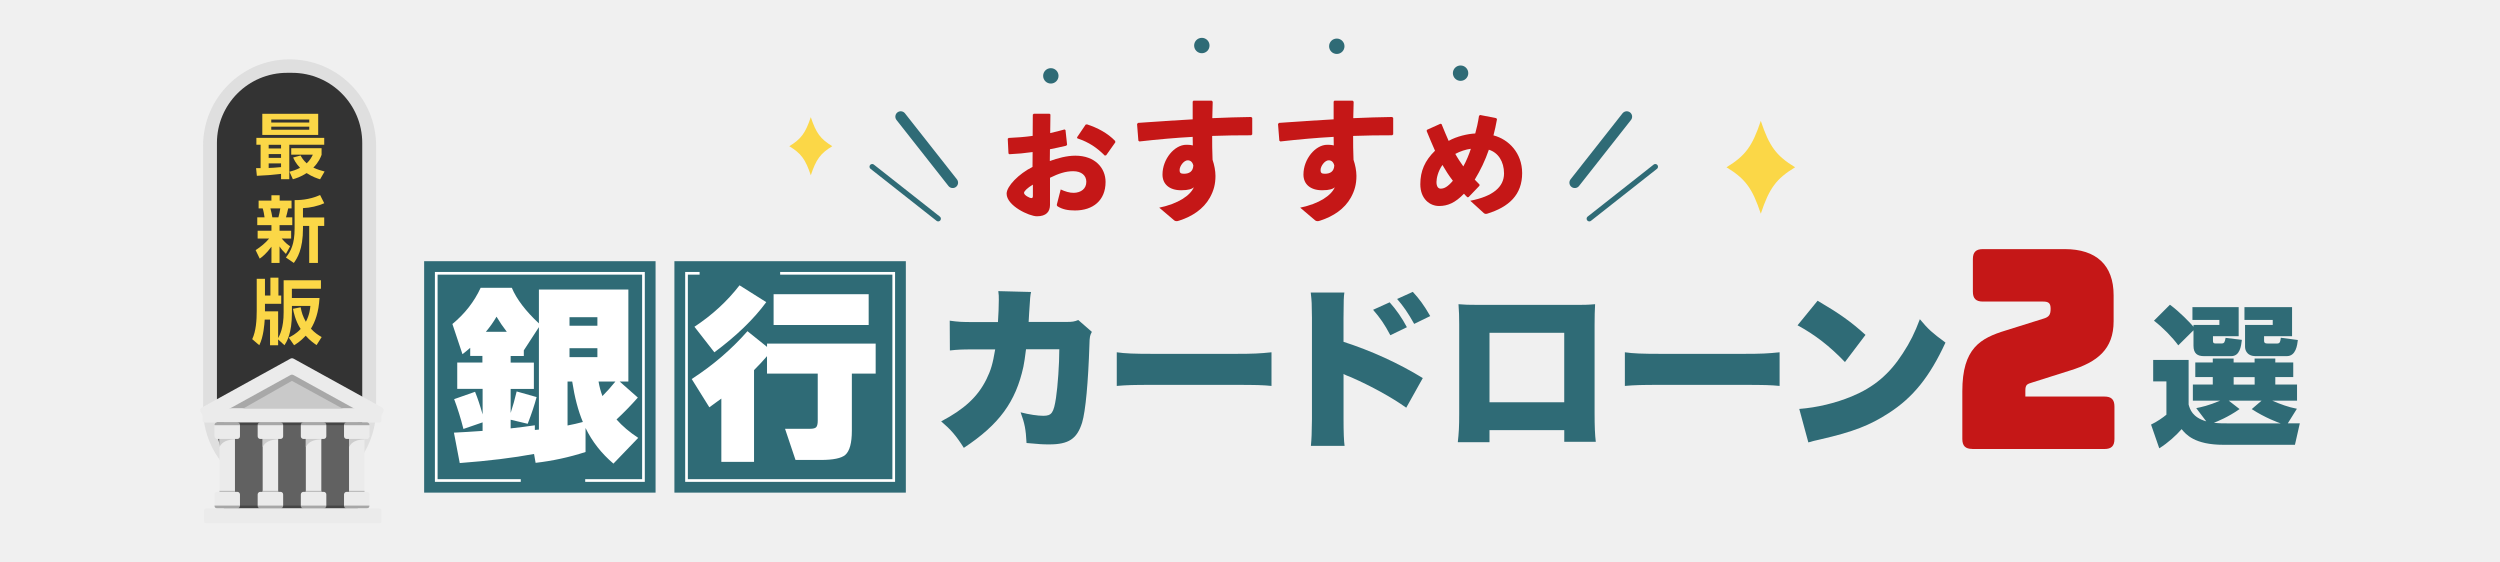
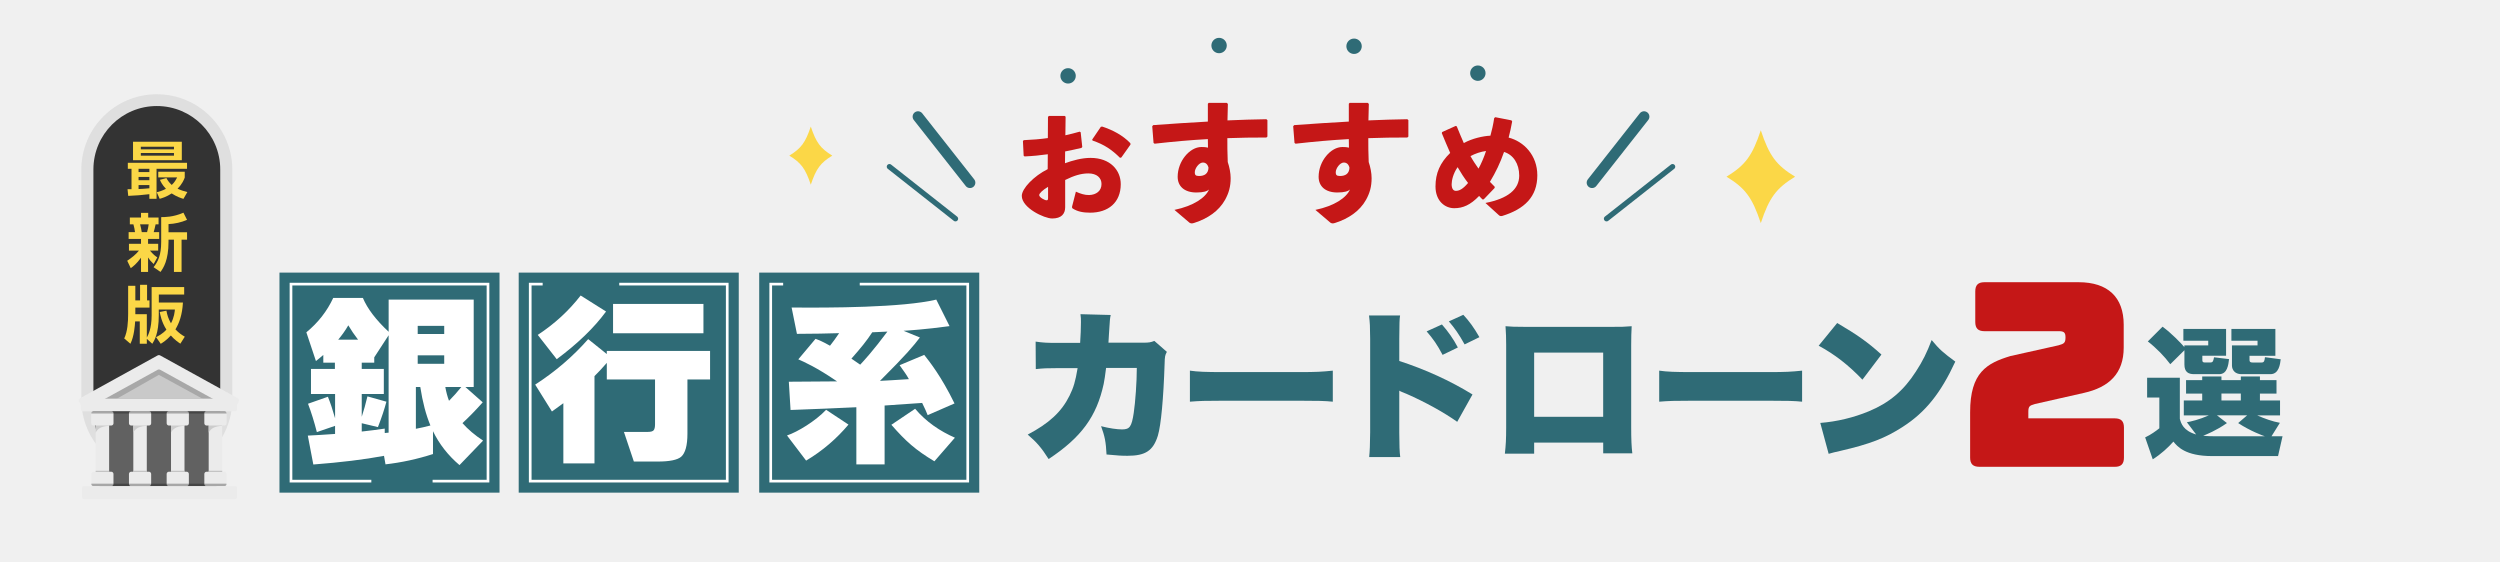
<svg xmlns="http://www.w3.org/2000/svg" viewBox="0 0 929 208.5">
  <defs>
-     <style>.cls-1,.cls-2,.cls-3,.cls-4{fill:none;}.cls-5{fill:#ebebeb;}.cls-6{fill:#fff;}.cls-7{fill:#fbd747;}.cls-8,.cls-9{fill:#b5b5b5;}.cls-10{fill:#c51717;}.cls-11{fill:#333;}.cls-12{fill:#ccc;}.cls-13{fill:#c9c9c9;}.cls-14{fill:#a8a8a8;}.cls-15{fill:#2f6b76;}.cls-16{fill:#616161;}.cls-9{mix-blend-mode:multiply;}.cls-2{stroke-width:2px;}.cls-2,.cls-3{stroke:#2f6b76;stroke-linecap:round;stroke-linejoin:round;}.cls-17{fill:#999;opacity:.2;}.cls-3{stroke-width:4px;}.cls-4{stroke:#fff;stroke-miterlimit:10;}.cls-18{isolation:isolate;}</style>
+     <style>
+       .cls-1, .cls-2, .cls-3, .cls-4 {
+         fill: none;
+       }
+ 
+       .cls-5, .cls-6 {
+         fill: #b5b5b5;
+       }
+ 
+       .cls-2 {
+         stroke: #fff;
+         stroke-miterlimit: 10;
+       }
+ 
+       .cls-7 {
+         fill: #ebebeb;
+       }
+ 
+       .cls-8 {
+         fill: #fbd747;
+       }
+ 
+       .cls-9 {
+         fill: #c51717;
+       }
+ 
+       .cls-10 {
+         fill: #ccc;
+       }
+ 
+       .cls-11 {
+         isolation: isolate;
+       }
+ 
+       .cls-12 {
+         fill: #999;
+         opacity: .2;
+       }
+ 
+       .cls-13 {
+         fill: #c9c9c9;
+       }
+ 
+       .cls-14 {
+         fill: #2f6b76;
+       }
+ 
+       .cls-15 {
+         fill: #fff;
+       }
+ 
+       .cls-3 {
+         stroke-width: 4px;
+       }
+ 
+       .cls-3, .cls-4 {
+         stroke: #2f6b76;
+         stroke-linecap: round;
+         stroke-linejoin: round;
+       }
+ 
+       .cls-6 {
+         mix-blend-mode: multiply;
+       }
+ 
+       .cls-4 {
+         stroke-width: 2px;
+       }
+ 
+       .cls-16 {
+         fill: #a8a8a8;
+       }
+ 
+       .cls-17 {
+         fill: #616161;
+       }
+ 
+       .cls-18 {
+         fill: #333;
+       }
+     </style>
  </defs>
-   <g class="cls-18">
-     <g id="Layer_2">
+   <g class="cls-11">
+     <g id="_レイヤー_2" data-name="レイヤー 2">
      <g id="PC">
        <g>
-           <circle class="cls-15" cx="390.49" cy="28.19" r="2.86" />
-           <circle class="cls-15" cx="446.6" cy="16.92" r="2.86" />
-           <circle class="cls-15" cx="496.75" cy="17.19" r="2.86" />
-           <circle class="cls-15" cx="542.75" cy="27.19" r="2.86" />
-           <path class="cls-15" d="m850.14,157.32h4.47l-1.81,7.97h-26.51c-10.85,0-14.02-3.9-15.6-5.82-2.04,2.32-5.03,5.09-8.31,7.12l-3.05-8.82c2.26-1.07,4.41-2.6,5.71-3.67v-12.38h-4.92v-7.97h13.17v16.56c.51,1.81,1.36,4.75,6.56,6.27l-3.73-4.92c1.75-.34,4.69-.96,8.87-2.77h-10.12v-5.99h7.4v-2.77h-6.5v-5.43h6.5v-1.47h7.74v1.47h7.8v-1.47h7.69v1.47h6.67v5.43h-6.67v2.77h8.08v5.99h-9.21c3,1.3,6.05,2.43,9.16,3l-3.39,5.43Zm-35.04-34.59l-5.65,5.6c-2.21-3-5.71-6.61-9.04-9.16l5.94-5.94c3.62,2.66,7.4,6.61,8.76,8.2v-.68h9.61v-1.87h-10.01v-4.75h17.18v10.8h-9.55v1.64c0,.62.06,1.07.96,1.07h2.2c1.13,0,1.24-.62,1.53-2.09l6.05.74c-.28,2.37-.74,6.05-3.96,6.05h-10.12c-2.37,0-3.9-.9-3.9-3.9v-5.71Zm25.27,26.17h-12.15l4.01,3.11c-4.24,3-8.48,4.69-9.55,5.09,1.75.23,3.67.23,5.48.23h19.33c-.68-.23-5.77-2.04-10.74-5.31l3.62-3.11Zm-10.34-8.76v2.77h7.8v-2.77h-7.8Zm4.01-26h17.69v10.8h-10.4v1.58c0,.57,0,1.13,1.3,1.13h3.56c1.07,0,1.19-.74,1.36-2.15l6.33.85c-.23,1.87-.68,5.99-4.13,5.99h-11.53c-3.79,0-3.96-3-3.96-3.34v-8.25h10.29v-1.87h-10.51v-4.75Z" />
-           <rect class="cls-17" x="75.47" y="22.06" width="64.29" height="162" rx="32.14" ry="32.14" />
-           <rect class="cls-11" x="80.61" y="27.06" width="54" height="157" rx="26.08" ry="26.08" />
+           <path class="cls-9" d="M735.53,173.46c-2.38,0-3.43-1.05-3.43-3.43v-16.86c0-14.77,6.19-18.19,14.96-20.86l17.91-4c2-.57,2.57-.86,2.57-2.95,0-1.91-.67-2.29-2.57-2.29h-27.53c-2.38,0-3.43-1.05-3.43-3.43v-11.34c0-2.38,1.05-3.43,3.43-3.43h34.96c10.86,0,16.77,5.53,16.77,15.81v8.48c0,9.62-5.43,14.77-14.86,16.86l-18.1,4.1c-1.9.57-2.48.76-2.48,2.86v2.48h32.1c2.38,0,3.43,1.05,3.43,3.43v11.15c0,2.38-1.05,3.43-3.43,3.43h-50.3Z" />
          <g>
-             <path class="cls-7" d="m95.16,62.49h1.68v-8.7h-1.57s0-2.55,0-2.55h25.21s0,2.55,0,2.55h-12.98s0,12.79,0,12.79h-3.06s0-1.97,0-1.97c-3.01.37-5.98.61-8.99.72l-.29-2.85Zm2.31-20.21h20.77s0,7.87,0,7.87h-20.77s0-7.87,0-7.87Zm2.37,11.52v1.38h4.6v-1.38h-4.6Zm0,3.46v1.41h4.6v-1.41h-4.6Zm4.6,3.46h-4.6v1.7c1.12-.05,2.55-.11,4.6-.32v-1.38Zm-3.64-16.3v1.12h14.12v-1.12h-14.12Zm0,2.66v1.14h14.12v-1.14h-14.12Zm10.9,10.69c.37.72.96,1.73,2.26,2.93,1.28-1.17,1.89-2.42,2.29-3.22h-8.03s0-2.42,0-2.42h11.28s0,2.47,0,2.47c-.35.93-1.01,2.69-3.06,4.76,1.6.74,2.93,1.12,4.18,1.44l-1.68,2.9c-.9-.29-2.77-.85-5-2.31-2.26,1.46-4.04,1.99-5.11,2.29l-1.25-2.79c1.01-.27,2.42-.66,3.91-1.46-1.65-1.75-2.23-3.06-2.55-3.83l2.77-.75Z" />
-             <path class="cls-7" d="m95,92.95c1.81-1.2,3.64-2.61,5-4.31h-4.26s0-2.9,0-2.9h5.13v-2.07h-5.27s0-2.9,0-2.9h2.71c-.16-1.09-.35-2.29-.69-3.32h-1.52s0-2.9,0-2.9h4.76v-1.99s3.06,0,3.06,0v1.99h4.42s0,2.9,0,2.9h-1.25c-.4,1.78-.48,2.13-.82,3.32h2.34s0,2.9,0,2.9h-4.73v2.07h4.31s0,2.9,0,2.9h-3.51c1.52,1.75,2.26,2.29,3.14,2.87l-1.57,2.85c-1.22-1.2-1.68-1.73-2.37-2.79v6.14s-3.01,0-3.01,0v-6.04c-1.91,2.63-3.43,3.78-4.36,4.44l-1.52-3.16Zm5.48-15.51c.32,1.06.53,2.21.72,3.32h2.26c.29-.93.58-2.47.69-3.32h-3.67Zm20-1.91c-2.37,1.06-5.27,1.7-7.9,1.81v3.48h7.9s0,3.14,0,3.14h-2.34v13.75s-3.24,0-3.24,0v-13.75h-2.31v.88c0,8.03-2.21,11.17-3.4,12.87l-2.95-2.02c1.81-2.31,3.24-4.95,3.24-10.8v-10.53c1.22,0,5.13.05,9.47-1.89l1.54,3.06Z" />
-             <path class="cls-7" d="m103.35,126.16v2.13s-3.01,0-3.01,0v-9.52h-1.97c-.11,1.65-.43,6.41-2.02,9.52l-2.63-2.26c1.41-2.93,1.68-7.05,1.68-10.56v-11.86s3.06,0,3.06,0v6.2h2.02v-6.62s2.98,0,2.98,0v6.62h1.04s0,3.09,0,3.09h-6.04v2.79h4.89s0,9.97,0,9.97c.61-1.14,2.05-3.78,2.05-9.55v-11.97s13.86,0,13.86,0v3.16s-10.8,0-10.8,0v3.43h10.27c-.29,5.32-1.62,8.83-3.19,11.41,1.49,1.6,2.74,2.39,3.99,3.11l-1.89,2.98c-.72-.48-2.47-1.65-4.04-3.48-1.91,2.07-3.38,2.95-4.31,3.54l-1.99-2.85c.93-.48,2.71-1.33,4.42-3.19-2.05-3.19-2.63-6.41-2.85-7.5l2.85-.56c.37,1.94.8,3.38,1.94,5.37,1.38-2.53,1.6-4.97,1.68-5.88h-6.86v2.47c0,7.95-1.97,10.88-2.77,12.13l-2.34-2.13Z" />
+             <rect class="cls-12" x="30.22" y="35.03" width="56.11" height="141.38" rx="28.05" ry="28.05" />
+             <g>
+               <rect class="cls-18" x="34.71" y="39.4" width="47.13" height="137.02" rx="23.56" ry="23.56" />
+               <g>
+                 <path class="cls-8" d="M47.41,70.31h1.46v-7.59h-1.37s0-2.23,0-2.23h22s0,2.23,0,2.23h-11.33v11.16s-2.67,0-2.67,0v-1.72c-2.62.32-5.22.53-7.85.63l-.26-2.48ZM49.43,52.67h18.13s0,6.87,0,6.87h-18.13s0-6.87,0-6.87ZM51.49,62.72v1.21h4.02v-1.21h-4.02ZM51.49,65.74v1.23h4.02v-1.23h-4.02ZM55.51,68.76h-4.02v1.49c.97-.05,2.23-.09,4.02-.28v-1.21ZM52.33,54.53v.97h12.32v-.97h-12.32ZM52.33,56.85v1h12.32v-1h-12.32ZM61.85,66.18c.33.63.84,1.51,1.97,2.55,1.11-1.02,1.65-2.11,2-2.81h-7.01s0-2.11,0-2.11h9.84s0,2.16,0,2.16c-.3.81-.88,2.34-2.67,4.15,1.39.65,2.55.97,3.64,1.25l-1.46,2.53c-.79-.25-2.41-.74-4.36-2.02-1.97,1.28-3.53,1.74-4.46,2l-1.09-2.44c.88-.23,2.11-.58,3.41-1.28-1.44-1.53-1.95-2.67-2.23-3.34l2.41-.65Z" />
+                 <path class="cls-8" d="M47.27,96.89c1.58-1.04,3.18-2.27,4.36-3.76h-3.71s0-2.53,0-2.53h4.48v-1.81h-4.6s0-2.53,0-2.53h2.37c-.14-.95-.3-2-.6-2.9h-1.32s0-2.53,0-2.53h4.15v-1.74s2.67,0,2.67,0v1.74h3.85s0,2.53,0,2.53h-1.09c-.35,1.56-.42,1.86-.72,2.9h2.04s0,2.53,0,2.53h-4.13v1.81h3.76s0,2.53,0,2.53h-3.06c1.32,1.53,1.97,2,2.74,2.51l-1.37,2.48c-1.07-1.04-1.46-1.51-2.07-2.44v5.36s-2.62,0-2.62,0v-5.27c-1.67,2.3-2.99,3.3-3.81,3.88l-1.32-2.76ZM52.05,83.36c.28.93.46,1.93.63,2.9h1.97c.26-.81.51-2.16.6-2.9h-3.2ZM69.51,81.69c-2.07.93-4.6,1.49-6.89,1.58v3.04h6.89s0,2.74,0,2.74h-2.04v12s-2.83,0-2.83,0v-12h-2.02v.77c0,7.01-1.93,9.75-2.97,11.23l-2.58-1.76c1.58-2.02,2.83-4.32,2.83-9.42v-9.19c1.07,0,4.48.05,8.26-1.65l1.35,2.67Z" />
+                 <path class="cls-8" d="M54.56,125.88v1.86s-2.62,0-2.62,0v-8.31h-1.72c-.09,1.44-.37,5.59-1.76,8.31l-2.3-1.97c1.23-2.55,1.46-6.15,1.46-9.21v-10.35s2.67,0,2.67,0v5.41h1.76v-5.78s2.6,0,2.6,0v5.78h.91s0,2.69,0,2.69h-5.27v2.44h4.27s0,8.7,0,8.7c.53-1,1.79-3.3,1.79-8.33v-10.44s12.09,0,12.09,0v2.76s-9.42,0-9.42,0v2.99h8.96c-.26,4.64-1.42,7.71-2.79,9.96,1.3,1.39,2.39,2.09,3.48,2.72l-1.65,2.6c-.63-.42-2.16-1.44-3.53-3.04-1.67,1.81-2.95,2.58-3.76,3.09l-1.74-2.48c.81-.42,2.37-1.16,3.85-2.79-1.79-2.78-2.3-5.59-2.48-6.55l2.48-.49c.32,1.69.7,2.95,1.69,4.69,1.21-2.21,1.39-4.34,1.46-5.13h-5.99v2.16c0,6.94-1.72,9.49-2.41,10.58l-2.04-1.86Z" />
+               </g>
+               <g>
+                 <polygon class="cls-13" points="59.05 136.75 37.72 148.22 80.39 148.22 59.05 136.75" />
+                 <rect class="cls-17" x="36.96" y="152.75" width="43.44" height="27.92" />
+                 <polygon class="cls-16" points="41.68 149.15 59.03 139.3 78.39 149.88 85.15 149.47 58.68 135.12 36.87 147.37 41.68 149.15" />
+                 <rect class="cls-7" x="30.05" y="148.15" width="58.01" height="4.67" rx=".67" ry=".67" />
+                 <path class="cls-7" d="M86.04,152.03l-26.49-14.61c-.31-.17-.68-.17-.99,0l-26.49,14.61c-.5.27-1.12.09-1.39-.4l-1.27-2.29c-.27-.5-.09-1.12.4-1.39l28.74-15.86c.31-.17.68-.17.99,0l28.74,15.86c.5.27.68.9.4,1.39l-1.27,2.29c-.27.5-.9.68-1.39.4Z" />
+                 <path class="cls-7" d="M41.34,158.13c.47,0,.84-.38.84-.84v-3.7c0-.47-.38-.84-.84-.84h-6.58c-.4,0-.74.28-.82.66-.01.06-.02.12-.02.18v3.7c0,.47.38.84.84.84h.78v17.16h-.78c-.47,0-.84.38-.84.84v3.7s0,.09,0,.13c.06.4.41.71.83.71h6.58c.47,0,.84-.38.84-.84v-3.7c0-.47-.38-.84-.84-.84h-.78v-17.16h.78Z" />
+                 <path class="cls-7" d="M55.34,158.13c.47,0,.84-.38.84-.84v-3.7c0-.47-.38-.84-.84-.84h-6.58c-.4,0-.74.28-.82.66-.01.06-.02.12-.02.18v3.7c0,.47.38.84.84.84h.78v17.16h-.78c-.47,0-.84.38-.84.84v3.7s0,.09,0,.13c.06.4.41.71.83.71h6.58c.47,0,.84-.38.84-.84v-3.7c0-.47-.38-.84-.84-.84h-.78v-17.16h.78Z" />
+                 <path class="cls-7" d="M69.35,158.13c.47,0,.84-.38.84-.84v-3.7c0-.47-.38-.84-.84-.84h-6.58c-.4,0-.74.28-.82.66-.01.06-.02.12-.02.18v3.7c0,.47.38.84.84.84h.78v17.16h-.78c-.47,0-.84.38-.84.84v3.7s0,.09,0,.13c.06.4.41.71.83.71h6.58c.47,0,.84-.38.84-.84v-3.7c0-.47-.38-.84-.84-.84h-.78v-17.16h.78Z" />
+                 <path class="cls-7" d="M83.35,158.13c.47,0,.84-.38.84-.84v-3.7c0-.47-.38-.84-.84-.84h-6.58c-.4,0-.74.28-.82.66-.01.06-.02.12-.02.18v3.7c0,.47.38.84.84.84h.78v17.16h-.78c-.47,0-.84.38-.84.84v3.7s0,.09.01.13c.06.4.41.71.83.71h6.58c.47,0,.84-.38.84-.84v-3.7c0-.47-.38-.84-.84-.84h-.78v-17.16h.78Z" />
+                 <path class="cls-6" d="M84.19,153.59v.09h-50.26v-.27c.08-.38.42-.66.82-.66h48.59c.47,0,.84.38.84.84Z" />
+                 <rect class="cls-5" x="35.54" y="174.96" width="5.03" height=".33" />
+                 <rect class="cls-5" x="49.54" y="174.96" width="5.03" height=".33" />
+                 <rect class="cls-5" x="63.54" y="174.96" width="5.03" height=".33" />
+                 <rect class="cls-5" x="77.55" y="174.96" width="5.03" height=".33" />
+                 <path class="cls-6" d="M84.18,179.74v.22c-.06.4-.41.71-.83.71h-48.59c-.42,0-.77-.31-.83-.71v-.22h50.26Z" />
+                 <path class="cls-10" d="M35.54,160.74v-2.61h5.03v.13s0,0,0,0c-2.43.1-4.08.69-5.02,2.48Z" />
+                 <path class="cls-10" d="M49.54,160.74v-2.61h5.03v.13s0,0,0,0c-2.43.1-4.08.69-5.02,2.48Z" />
+                 <path class="cls-10" d="M63.54,160.74v-2.61h5.03v.13s0,0,0,0c-2.43.1-4.08.69-5.02,2.48Z" />
+                 <path class="cls-10" d="M77.55,160.74v-2.61h5.03v.13s0,0,0,0c-2.43.1-4.08.69-5.02,2.48Z" />
+                 <rect class="cls-7" x="30.51" y="180.67" width="57.55" height="4.8" rx=".61" ry=".61" />
+               </g>
+             </g>
          </g>
-           <rect class="cls-15" x="157.61" y="97.06" width="86" height="86" />
-           <rect class="cls-15" x="250.61" y="97.06" width="86" height="86" />
-           <polyline class="cls-4" points="289.9 101.56 332.11 101.56 332.11 178.56 255.11 178.56 255.11 101.56 259.97 101.56" />
-           <polyline class="cls-4" points="193.52 178.56 162.11 178.56 162.11 101.56 166.97 101.56 196.9 101.56 239.11 101.56 239.11 178.56 217.46 178.56" />
+           <rect class="cls-1" width="929" height="208.5" />
          <g>
-             <path class="cls-6" d="m198.47,168.69c-7.72,1.44-16.93,2.57-27.63,3.38l-2.16-11.3c3.02-.14,6.57-.36,10.65-.65v-3.17l-7.12,2.45c-1.01-3.98-2.16-7.67-3.45-11.08l7.77-2.73c.96,2.35,1.89,5.16,2.81,8.42v-9.5h-9.43v-9.79h9.35v-2.45h-4.53v-3.02c-1.1.96-2.06,1.75-2.88,2.37l-3.74-11.22c4.6-3.79,8.11-8.27,10.5-13.46h11.58c1.77,4.22,5.13,8.63,10.07,13.24v-12.59h33.24v34.18h-3.24l6.76,5.97c-2.59,2.93-5.23,5.64-7.92,8.13,2.16,2.45,4.84,4.73,8.06,6.84l-9.21,9.57c-4.46-3.79-7.92-8.2-10.36-13.24v8.92c-6.09,1.97-12.28,3.31-18.56,4.03l-.58-3.31Zm-17.92-45.4h7.77c-1.44-1.87-2.71-3.74-3.81-5.61-1.1,1.92-2.42,3.79-3.96,5.61Zm9.21,35.9c3.07-.33,6.07-.72,8.99-1.15v1.73c.33-.05.84-.1,1.51-.14v-38.06l-5.61,8.63v2.09h-4.89v2.45h8.63v9.79h-8.63v8.92c.81-2.45,1.56-5.11,2.23-7.99l7.41,2.09c-.77,2.93-1.87,6.24-3.31,9.93l-6.33-1.51v3.24Zm21.15-1.08c2.01-.38,3.91-.82,5.68-1.3-1.73-4.12-3.05-9.14-3.96-15.04h-1.73v16.33Zm11.08-37.06v-3.17h-10.36v3.17h10.36Zm0,11.66v-3.31h-10.36v3.31h10.36Zm.43,9.07c.33,1.92.81,3.72,1.44,5.4,1.63-1.63,3.24-3.43,4.82-5.4h-6.26Z" />
-             <path class="cls-6" d="m280.21,171.64h-12.16v-23.53c-1.2.91-2.69,1.99-4.46,3.24l-6.55-10.51c7.87-5.08,14.77-11.01,20.72-17.77l7.27,5.83v-1.22h40.37v11.15h-8.85v21.23c0,4.56-.82,7.56-2.45,8.99-1.49,1.25-4.53,1.87-9.14,1.87h-9.35l-3.89-11.58h9.28c1.25,0,2.04-.23,2.37-.68.33-.46.5-1.21.5-2.27v-17.56h-18.85v-6.48c-1.39,1.63-3,3.36-4.82,5.18v34.11Zm4.53-59.36c-4.65,6.33-11.08,12.54-19.28,18.64l-7.41-9.5c6.57-4.32,12.16-9.45,16.76-15.4l9.93,6.26Zm38.06,8.49h-35.33v-11.44h35.33v11.44Z" />
+             <circle class="cls-14" cx="396.9" cy="28.19" r="2.86" />
+             <circle class="cls-14" cx="453.01" cy="16.92" r="2.86" />
+             <circle class="cls-14" cx="503.17" cy="17.19" r="2.86" />
+             <circle class="cls-14" cx="549.17" cy="27.19" r="2.86" />
+             <g>
+               <line class="cls-4" x1="330.52" y1="61.95" x2="355.04" y2="81.27" />
+               <line class="cls-3" x1="341.13" y1="43.35" x2="360.44" y2="67.88" />
+             </g>
+             <g>
+               <line class="cls-4" x1="621.52" y1="61.95" x2="597" y2="81.27" />
+               <line class="cls-3" x1="610.92" y1="43.35" x2="591.61" y2="67.88" />
+             </g>
+             <g>
+               <path class="cls-9" d="M389.38,57.32c-2.84.41-5.69.68-8.67.81l-.32-.27-.27-5.46.32-.32c3.12-.14,6.1-.36,8.94-.77l.05-7.9.36-.32h5.87l.32.27-.09,6.91c1.9-.41,3.57-.86,5.33-1.35l.36.23.59,5.46-.32.36c-2.03.45-4.06.95-6.05,1.31l-.05,4.38c2.84-1.04,6.28-1.99,9.48-1.99,7.4,0,11.24,4.65,11.24,9.75,0,6.91-4.7,10.61-11.38,10.61-2.66,0-4.65-.41-6.46-1.54-.27-.18-.32-.54-.23-.81l1.4-5.46c1.53.72,3.34,1.31,4.92,1.26,2.62-.09,4.6-1.49,4.6-4.11,0-2.3-1.76-3.93-4.88-3.93-2.8,0-5.42.86-8.62,2.44v10.11c0,2.48-1.4,4.2-4.83,4.2-2.93,0-11.29-3.93-11.29-8.4,0-2.75,4.52-7.4,9.62-9.93l.04-5.55ZM389.47,69.42c-1.99,1.17-3.3,2.44-3.3,3.07,0,.86,2.03,1.94,2.75,1.94.41,0,.54-.23.54-.86v-4.15ZM405.86,51.86l3.21-4.74.5-.09c3.88,1.26,7.68,3.25,10.48,6.19l.04.5-3.39,4.79-.5.14c-2.94-2.94-5.87-4.97-10.2-6.41l-.14-.36Z" />
+               <path class="cls-9" d="M436.44,77.99c7.1-1.47,11.56-4.56,12.84-7.59-.64.64-2.01,1.13-4.7,1.13-4.51,0-6.96-2.35-6.96-5.83,0-5.83,4.51-11.07,8.82-11.07,1.52,0,2.01.15,2.45.24,0-1.08,0-2.01-.05-3.18-6.27.34-12.89.93-19.79,1.71l-.39-.29-.49-6.17.34-.44c6.81-.49,13.77-.98,20.33-1.32v-6.61l.29-.34h6.76l.39.39c-.05,2.25-.1,4.26-.15,6.12,4.9-.2,9.8-.39,14.45-.44l.39.34v6.12l-.39.34c-4.85,0-9.75.05-14.5.24,0,2.69,0,5.54.15,8.87.64,1.86,1.08,4.12,1.08,5.98,0,3.18-.69,5.54-2.06,8.04-2.4,4.31-6.61,7.01-11.27,8.53-.2.05-.34.1-.49.15-.25.1-.49.1-.69.1-.29,0-.54-.1-.78-.25l-5.59-4.75ZM446.97,60.4c-1.37,0-2.99,2.11-2.99,3.63,0,.93.29,1.37,1.57,1.37,2.01,0,3.43-.83,3.53-3.09-.34-1.37-1.13-1.91-2.11-1.91Z" />
+               <path class="cls-9" d="M488.82,77.99c7.1-1.47,11.56-4.56,12.84-7.59-.64.64-2.01,1.13-4.7,1.13-4.51,0-6.96-2.35-6.96-5.83,0-5.83,4.51-11.07,8.82-11.07,1.52,0,2.01.15,2.45.24,0-1.08,0-2.01-.05-3.18-6.27.34-12.89.93-19.79,1.71l-.39-.29-.49-6.17.34-.44c6.81-.49,13.77-.98,20.33-1.32v-6.61l.29-.34h6.76l.39.39c-.05,2.25-.1,4.26-.15,6.12,4.9-.2,9.8-.39,14.45-.44l.39.34v6.12l-.39.34c-4.85,0-9.75.05-14.5.24,0,2.69,0,5.54.15,8.87.64,1.86,1.08,4.12,1.08,5.98,0,3.18-.69,5.54-2.06,8.04-2.4,4.31-6.61,7.01-11.27,8.53-.2.05-.34.1-.49.15-.25.1-.49.1-.69.1-.29,0-.54-.1-.78-.25l-5.59-4.75ZM499.35,60.4c-1.37,0-2.99,2.11-2.99,3.63,0,.93.29,1.37,1.57,1.37,2.01,0,3.43-.83,3.53-3.09-.34-1.37-1.13-1.91-2.11-1.91Z" />
+               <path class="cls-9" d="M550.9,74.12c-.45-.41-.86-.9-1.26-1.31-3.25,3.39-6.05,4.56-9.26,4.56-3.39,0-6.95-2.62-6.95-8.08,0-4.92,1.67-8.76,5.46-12.46-1.04-2.3-2.03-4.74-3.12-7.36l.14-.41,5.01-2.26.41.14c.95,2.26,1.76,4.38,2.62,6.23,3.07-1.72,7.13-2.62,9.89-2.75.5-1.81,1.04-4.06,1.4-6.55l.41-.32,6,1.17.27.41c-.32,1.9-.9,4.47-1.31,6,5.64,1.44,10.66,6.55,10.66,14,0,8.04-4.83,12.6-13.09,15.13-.63.09-.86,0-1.22-.32l-4.97-4.52c8.4-1.63,12.55-5.1,12.55-10.16,0-4.42-2.21-7.77-5.64-8.8-1.44,4.15-3.07,7.5-5.24,11.11.54.54,1.13,1.17,1.76,1.81v.45l-4.06,4.24-.45.05ZM539.43,68.39c0,1.9.72,2.53,1.58,2.53,1.26,0,2.57-.63,4.52-2.93-1.44-1.85-2.71-3.84-3.88-5.87-1.72,2.44-2.21,5.06-2.21,6.28ZM552.21,56.11c-1.85.23-4.02.95-5.78,1.9.81,1.49,1.99,3.25,2.98,4.65,1.04-1.81,2.17-4.56,2.8-6.55Z" />
+             </g>
          </g>
          <g>
-             <path class="cls-15" d="m370.84,119.71c.19-2.52.32-6.28.32-8.29,0-1.36,0-1.88-.19-3.24l12.17.32c-.32,1.49-.32,1.68-.71,7.83q-.06,1.75-.19,3.3h14.11c2.14,0,2.91-.13,4.34-.71l5.05,4.4c-.71,1.29-.84,1.81-.91,4.79-.45,13.85-1.42,24.67-2.72,28.94-1.88,6.02-4.99,8.09-12.17,8.09-2.52,0-3.5-.06-8.48-.52-.26-5.18-.71-7.32-2.2-11.4,3.24.84,6.41,1.29,8.42,1.29,3.11,0,3.88-1.04,4.73-6.67.65-4.34,1.23-12.5,1.23-18.06h-12.37q-.52,4.27-.97,6.47c-2.85,13.08-9,21.5-22.14,30.17-2.91-4.6-4.86-6.8-8.42-9.84,8.61-4.53,13.6-9.13,16.83-15.67,1.62-3.3,2.33-5.63,3.24-11.07h-8.09c-4.34,0-5.7.06-8.74.39l-.06-11.07c3.24.45,4.4.52,9,.52h8.93Z" />
-             <path class="cls-15" d="m415,130.91c3.04.45,6.54.58,13.27.58h30.95c6.47,0,8.93-.13,13.27-.58v12.5c-3.11-.32-5.96-.39-13.34-.39h-30.82c-7.25,0-9.39.06-13.34.39v-12.5Z" />
-             <path class="cls-15" d="m487.13,165.68c.26-2.72.32-4.6.39-9.91v-37.68c-.06-5.57-.06-5.89-.45-9.39h12.5c-.26,1.68-.26,2.72-.32,9.45v8.87c10.23,3.3,20.39,7.9,29.46,13.47l-6.15,11.01c-5.37-3.82-12.88-7.96-20.39-11.27-1.94-.78-2.14-.84-2.33-.97-.19-.06-.32-.13-.58-.32v16.83c0,4.79.13,8.22.39,9.91h-12.5Zm29.26-53.35c2.53,2.85,4.6,5.83,6.41,9.26l-6.15,2.98c-2.14-4.08-3.82-6.47-6.41-9.45l6.15-2.78Zm8.61-3.88c2.4,2.59,4.21,5.05,6.47,9l-5.96,2.91c-2.27-4.08-4.08-6.67-6.34-9.26l5.83-2.65Z" />
-             <path class="cls-15" d="m553.5,159.85v4.47h-11.78c.39-3.56.52-5.76.52-10.55v-33.28c0-2.78-.06-4.79-.26-7.45,2.27.19,3.56.26,7.83.26h34.9c4.01,0,4.98,0,8.03-.26-.13,2.27-.19,4.6-.19,7.64v32.82c0,4.99.13,8.09.45,10.68h-11.72v-4.34h-27.77Zm27.77-36.19h-27.77v25.83h27.77v-25.83Z" />
-             <path class="cls-15" d="m603.81,130.91c3.04.45,6.54.58,13.27.58h30.95c6.47,0,8.93-.13,13.27-.58v12.5c-3.11-.32-5.96-.39-13.34-.39h-30.82c-7.25,0-9.39.06-13.34.39v-12.5Z" />
-             <path class="cls-15" d="m675.42,111.75c8.16,4.79,12.37,7.77,17.8,12.69l-7.64,10.1c-5.63-5.89-11.14-10.16-17.61-13.66l7.45-9.13Zm-6.8,40.21c6.6-.52,13.4-2.14,19.49-4.66,8.16-3.37,13.98-8.22,18.97-15.99,2.72-4.14,4.47-7.7,6.34-12.69,3.17,3.82,4.66,5.11,9.52,8.68-5.89,12.75-12.04,20.39-21.11,26.22-6.99,4.53-13.14,6.93-25.19,9.71-2.53.58-2.91.65-4.66,1.17l-3.37-12.43Z" />
+             <path class="cls-8" d="M309.28,57.83c-4.4,2.68-6,4.85-7.99,10.8-1.98-5.95-3.59-8.12-7.99-10.8,4.4-2.68,6-4.85,7.99-10.8,1.98,5.95,3.59,8.12,7.99,10.8Z" />
+             <path class="cls-8" d="M667.06,65.66c-7.02,4.28-9.59,7.75-12.75,17.25-3.16-9.5-5.73-12.97-12.75-17.25,7.02-4.28,9.59-7.75,12.75-17.25,3.16,9.5,5.73,12.97,12.75,17.25Z" />
          </g>
          <g>
-             <line class="cls-2" x1="324.11" y1="61.95" x2="348.63" y2="81.27" />
-             <line class="cls-3" x1="334.71" y1="43.35" x2="354.02" y2="67.88" />
-           </g>
-           <g>
-             <line class="cls-2" x1="615.11" y1="61.95" x2="590.59" y2="81.27" />
-             <line class="cls-3" x1="604.5" y1="43.35" x2="585.19" y2="67.88" />
-           </g>
-           <g>
-             <polygon class="cls-13" points="108.5 138.61 84.05 151.75 132.95 151.75 108.5 138.61" />
-             <rect class="cls-16" x="83.18" y="156.95" width="49.77" height="31.99" />
-             <polygon class="cls-14" points="88.59 152.82 108.47 141.53 130.65 153.66 138.4 153.19 108.07 136.75 83.08 150.78 88.59 152.82" />
-             <rect class="cls-5" x="75.26" y="151.68" width="66.47" height="5.35" rx=".77" ry=".77" />
-             <path class="cls-5" d="m139.42,156.12l-30.35-16.75c-.35-.19-.78-.19-1.13,0l-30.35,16.75c-.57.31-1.28.11-1.59-.46l-1.45-2.63c-.31-.57-.11-1.28.46-1.59l32.93-18.17c.35-.19.78-.19,1.13,0l32.93,18.17c.57.31.77,1.03.46,1.59l-1.45,2.63c-.31.57-1.03.77-1.59.46Z" />
-             <path class="cls-5" d="m88.2,163.11c.53,0,.97-.43.97-.97v-4.23c0-.53-.43-.97-.97-.97h-7.54c-.46,0-.85.32-.94.76-.02.07-.02.14-.02.21v4.23c0,.53.43.97.97.97h.89v19.66h-.89c-.53,0-.97.43-.97.97v4.23c0,.05,0,.1.01.15.07.46.47.82.95.82h7.54c.53,0,.97-.43.97-.97v-4.23c0-.53-.43-.97-.97-.97h-.89v-19.66h.89Z" />
-             <path class="cls-5" d="m104.25,163.11c.53,0,.97-.43.97-.97v-4.23c0-.53-.43-.97-.97-.97h-7.54c-.46,0-.85.32-.94.76-.02.07-.02.14-.02.21v4.23c0,.53.43.97.97.97h.89v19.66h-.89c-.53,0-.97.43-.97.97v4.23c0,.05,0,.1.01.15.07.46.47.82.95.82h7.54c.53,0,.97-.43.97-.97v-4.23c0-.53-.43-.97-.97-.97h-.89v-19.66h.89Z" />
-             <path class="cls-5" d="m120.29,163.11c.53,0,.97-.43.97-.97v-4.23c0-.53-.43-.97-.97-.97h-7.54c-.46,0-.85.32-.94.76-.02.07-.02.14-.02.21v4.23c0,.53.43.97.97.97h.89v19.66h-.89c-.53,0-.97.43-.97.97v4.23c0,.05,0,.1.01.15.07.46.47.82.95.82h7.54c.53,0,.97-.43.97-.97v-4.23c0-.53-.43-.97-.97-.97h-.89v-19.66h.89Z" />
-             <path class="cls-5" d="m136.34,163.11c.53,0,.97-.43.97-.97v-4.23c0-.53-.43-.97-.97-.97h-7.54c-.46,0-.85.32-.94.76-.02.07-.02.14-.02.21v4.23c0,.53.43.97.97.97h.89v19.66h-.89c-.53,0-.97.43-.97.97v4.23c0,.05,0,.1.01.15.07.46.47.82.95.82h7.54c.53,0,.97-.43.97-.97v-4.23c0-.53-.43-.97-.97-.97h-.89v-19.66h.89Z" />
-             <path class="cls-9" d="m137.31,157.91v.1h-57.59v-.31c.09-.43.48-.76.94-.76h55.68c.53,0,.97.43.97.97Z" />
-             <rect class="cls-8" x="81.55" y="182.39" width="5.76" height=".38" />
-             <rect class="cls-8" x="97.6" y="182.39" width="5.76" height=".38" />
-             <rect class="cls-8" x="113.64" y="182.39" width="5.76" height=".38" />
-             <rect class="cls-8" x="129.69" y="182.39" width="5.76" height=".38" />
-             <path class="cls-9" d="m137.29,187.87v.25c-.07.46-.47.82-.95.82h-55.68c-.48,0-.88-.36-.95-.82v-.25h57.59Z" />
-             <path class="cls-12" d="m81.55,166.1v-2.99h5.76v.15s0,0,0,0c-2.78.12-4.68.79-5.75,2.84Z" />
-             <path class="cls-12" d="m97.6,166.1v-2.99h5.76v.15s0,0,0,0c-2.78.12-4.68.79-5.75,2.84Z" />
-             <path class="cls-12" d="m113.64,166.1v-2.99h5.76v.15s0,0,0,0c-2.78.12-4.68.79-5.75,2.84Z" />
-             <path class="cls-12" d="m129.69,166.1v-2.99h5.76v.15s0,0,0,0c-2.78.12-4.68.79-5.75,2.84Z" />
-             <rect class="cls-5" x="75.8" y="188.94" width="65.94" height="5.5" rx=".7" ry=".7" />
-           </g>
-           <rect class="cls-1" width="929" height="208.5" />
-           <path class="cls-10" d="m732.91,166.82c-2.58,0-3.71-1.13-3.71-3.71v-17.74c0-15.99,6.71-19.7,16.2-22.59l13.82-4.33c2.17-.62,2.79-1.44,2.79-3.71,0-2.06-.72-2.68-2.79-2.68h-22.39c-2.58,0-3.71-1.13-3.71-3.71v-12.07c0-2.58,1.13-3.71,3.71-3.71h30.43c11.76,0,18.16,5.98,18.16,17.12v9.7c0,10.42-6.09,15.17-16.09,18.26l-14.03,4.44c-2.06.62-2.68.83-2.68,3.1v2.17h29.4c2.58,0,3.71,1.13,3.71,3.71v12.07c0,2.58-1.13,3.71-3.71,3.71h-49.11Z" />
-           <g>
-             <path class="cls-10" d="m383.74,56.5c-2.84.41-5.69.68-8.67.81l-.32-.27-.27-5.46.32-.32c3.12-.14,6.1-.36,8.94-.77l.05-7.9.36-.32h5.87l.32.27-.09,6.91c1.9-.41,3.57-.86,5.33-1.35l.36.23.59,5.46-.32.36c-2.03.45-4.06.95-6.05,1.31l-.05,4.38c2.84-1.04,6.28-1.99,9.48-1.99,7.4,0,11.24,4.65,11.24,9.75,0,6.91-4.7,10.61-11.38,10.61-2.66,0-4.65-.41-6.46-1.54-.27-.18-.32-.54-.23-.81l1.4-5.46c1.53.72,3.34,1.31,4.92,1.26,2.62-.09,4.6-1.49,4.6-4.11,0-2.3-1.76-3.93-4.88-3.93-2.8,0-5.42.86-8.62,2.44v10.11c0,2.48-1.4,4.2-4.83,4.2-2.93,0-11.29-3.93-11.29-8.4,0-2.75,4.52-7.4,9.62-9.93l.04-5.55Zm.09,12.1c-1.99,1.17-3.3,2.44-3.3,3.07,0,.86,2.03,1.94,2.75,1.94.41,0,.54-.23.54-.86v-4.15Zm16.39-17.56l3.21-4.74.5-.09c3.88,1.26,7.68,3.25,10.48,6.19l.04.5-3.39,4.79-.5.14c-2.94-2.94-5.87-4.97-10.2-6.41l-.14-.36Z" />
-             <path class="cls-10" d="m430.8,77.16c7.1-1.47,11.56-4.56,12.84-7.59-.64.64-2.01,1.13-4.7,1.13-4.51,0-6.96-2.35-6.96-5.83,0-5.83,4.51-11.07,8.82-11.07,1.52,0,2.01.15,2.45.24,0-1.08,0-2.01-.05-3.18-6.27.34-12.89.93-19.79,1.71l-.39-.29-.49-6.17.34-.44c6.81-.49,13.77-.98,20.33-1.32v-6.61l.29-.34h6.76l.39.39c-.05,2.25-.1,4.26-.15,6.12,4.9-.2,9.8-.39,14.45-.44l.39.34v6.12l-.39.34c-4.85,0-9.75.05-14.5.24,0,2.69,0,5.54.15,8.87.64,1.86,1.08,4.12,1.08,5.98,0,3.18-.69,5.54-2.06,8.04-2.4,4.31-6.61,7.01-11.27,8.53-.2.05-.34.1-.49.15-.25.1-.49.1-.69.1-.29,0-.54-.1-.78-.25l-5.59-4.75Zm10.53-17.59c-1.37,0-2.99,2.11-2.99,3.63,0,.93.29,1.37,1.57,1.37,2.01,0,3.43-.83,3.53-3.09-.34-1.37-1.13-1.91-2.11-1.91Z" />
-             <path class="cls-10" d="m483.18,77.16c7.1-1.47,11.56-4.56,12.84-7.59-.64.64-2.01,1.13-4.7,1.13-4.51,0-6.96-2.35-6.96-5.83,0-5.83,4.51-11.07,8.82-11.07,1.52,0,2.01.15,2.45.24,0-1.08,0-2.01-.05-3.18-6.27.34-12.89.93-19.79,1.71l-.39-.29-.49-6.17.34-.44c6.81-.49,13.77-.98,20.33-1.32v-6.61l.29-.34h6.76l.39.39c-.05,2.25-.1,4.26-.15,6.12,4.9-.2,9.8-.39,14.45-.44l.39.34v6.12l-.39.34c-4.85,0-9.75.05-14.5.24,0,2.69,0,5.54.15,8.87.64,1.86,1.08,4.12,1.08,5.98,0,3.18-.69,5.54-2.06,8.04-2.4,4.31-6.61,7.01-11.27,8.53-.2.05-.34.1-.49.15-.25.1-.49.1-.69.1-.29,0-.54-.1-.78-.25l-5.59-4.75Zm10.53-17.59c-1.37,0-2.99,2.11-2.99,3.63,0,.93.29,1.37,1.57,1.37,2.01,0,3.43-.83,3.53-3.09-.34-1.37-1.13-1.91-2.11-1.91Z" />
-             <path class="cls-10" d="m545.26,73.3c-.45-.41-.86-.9-1.26-1.31-3.25,3.39-6.05,4.56-9.26,4.56-3.39,0-6.95-2.62-6.95-8.08,0-4.92,1.67-8.76,5.46-12.46-1.04-2.3-2.03-4.74-3.12-7.36l.14-.41,5.01-2.26.41.14c.95,2.26,1.76,4.38,2.62,6.23,3.07-1.72,7.13-2.62,9.89-2.75.5-1.81,1.04-4.06,1.4-6.55l.41-.32,6,1.17.27.41c-.32,1.9-.9,4.47-1.31,6,5.64,1.44,10.66,6.55,10.66,14,0,8.04-4.83,12.6-13.09,15.13-.63.09-.86,0-1.22-.32l-4.97-4.52c8.4-1.63,12.55-5.1,12.55-10.16,0-4.42-2.21-7.77-5.64-8.8-1.44,4.15-3.07,7.5-5.24,11.11.54.54,1.13,1.17,1.76,1.81v.45l-4.06,4.24-.45.05Zm-11.47-5.73c0,1.9.72,2.53,1.58,2.53,1.26,0,2.57-.63,4.52-2.93-1.44-1.85-2.71-3.84-3.88-5.87-1.72,2.44-2.21,5.06-2.21,6.28Zm12.78-12.28c-1.85.23-4.02.95-5.78,1.9.81,1.49,1.99,3.25,2.98,4.65,1.04-1.81,2.17-4.56,2.8-6.55Z" />
-           </g>
-           <g>
-             <path class="cls-7" d="m309.28,54.33c-4.4,2.68-6,4.85-7.99,10.8-1.98-5.95-3.59-8.12-7.99-10.8,4.4-2.68,6-4.85,7.99-10.8,1.98,5.95,3.59,8.12,7.99,10.8Z" />
-             <path class="cls-7" d="m667.06,62.16c-7.02,4.28-9.59,7.75-12.75,17.25-3.16-9.5-5.73-12.97-12.75-17.25,7.02-4.28,9.59-7.75,12.75-17.25,3.16,9.5,5.73,12.97,12.75,17.25Z" />
+             <path class="cls-14" d="M844.07,162.12h4.12l-1.67,7.36h-24.48c-10.02,0-12.95-3.6-14.41-5.38-1.88,2.14-4.65,4.7-7.67,6.58l-2.82-8.14c2.09-.99,4.07-2.4,5.27-3.39v-11.43h-4.54v-7.36h12.16v15.3c.47,1.67,1.25,4.39,6.06,5.79l-3.45-4.54c1.62-.31,4.33-.89,8.2-2.56h-9.34v-5.53h6.84v-2.56h-6v-5.01h6v-1.36h7.15v1.36h7.2v-1.36h7.1v1.36h6.16v5.01h-6.16v2.56h7.47v5.53h-8.51c2.77,1.2,5.59,2.25,8.46,2.77l-3.13,5.01ZM811.7,130.17l-5.22,5.17c-2.04-2.77-5.27-6.11-8.35-8.46l5.48-5.48c3.34,2.45,6.84,6.11,8.09,7.57v-.63h8.88v-1.72h-9.24v-4.39h15.87v9.97h-8.82v1.51c0,.57.05.99.89.99h2.04c1.04,0,1.15-.57,1.41-1.93l5.59.68c-.26,2.19-.68,5.59-3.65,5.59h-9.34c-2.19,0-3.6-.84-3.6-3.6v-5.27ZM835.04,154.34h-11.22l3.71,2.87c-3.92,2.77-7.83,4.33-8.82,4.7,1.62.21,3.39.21,5.06.21h17.85c-.63-.21-5.32-1.88-9.92-4.91l3.34-2.87ZM825.49,146.25v2.56h7.2v-2.56h-7.2ZM829.19,122.24h16.34v9.97h-9.61v1.46c0,.52,0,1.04,1.2,1.04h3.29c.99,0,1.1-.68,1.25-1.98l5.85.78c-.21,1.72-.63,5.53-3.81,5.53h-10.65c-3.5,0-3.65-2.77-3.65-3.08v-7.62h9.5v-1.72h-9.71v-4.39Z" />
+             <g>
+               <path class="cls-14" d="M401.38,127.39c.18-2.33.3-5.8.3-7.65,0-1.26,0-1.73-.18-2.99l11.24.3c-.3,1.38-.3,1.55-.66,7.24q-.06,1.61-.18,3.05h13.04c1.97,0,2.69-.12,4.01-.66l4.66,4.07c-.66,1.2-.78,1.67-.84,4.42-.42,12.8-1.32,22.78-2.51,26.73-1.73,5.56-4.6,7.47-11.24,7.47-2.33,0-3.23-.06-7.83-.48-.24-4.78-.66-6.76-2.03-10.52,2.99.78,5.92,1.2,7.77,1.2,2.87,0,3.59-.96,4.37-6.16.6-4.01,1.14-11.54,1.14-16.68h-11.42q-.48,3.95-.9,5.98c-2.63,12.08-8.31,19.85-20.45,27.87-2.69-4.25-4.48-6.28-7.77-9.09,7.95-4.19,12.56-8.43,15.55-14.47,1.49-3.05,2.15-5.2,2.99-10.22h-7.47c-4.01,0-5.26.06-8.07.36l-.06-10.22c2.99.42,4.07.48,8.31.48h8.25Z" />
+               <path class="cls-14" d="M442.17,137.73c2.81.42,6.04.54,12.26.54h28.58c5.98,0,8.25-.12,12.26-.54v11.54c-2.87-.3-5.5-.36-12.32-.36h-28.46c-6.7,0-8.67.06-12.32.36v-11.54Z" />
+               <path class="cls-14" d="M508.79,169.84c.24-2.51.3-4.25.36-9.15v-34.8c-.06-5.14-.06-5.44-.42-8.67h11.54c-.24,1.55-.24,2.51-.3,8.73v8.19c9.45,3.05,18.84,7.29,27.21,12.44l-5.68,10.17c-4.96-3.53-11.9-7.35-18.84-10.4-1.79-.72-1.97-.78-2.15-.9-.18-.06-.3-.12-.54-.3v15.55c0,4.42.12,7.59.36,9.15h-11.54ZM535.82,120.57c2.33,2.63,4.25,5.38,5.92,8.55l-5.68,2.75c-1.97-3.77-3.53-5.98-5.92-8.73l5.68-2.57ZM543.77,116.98c2.21,2.39,3.89,4.66,5.98,8.31l-5.5,2.69c-2.09-3.77-3.77-6.16-5.86-8.55l5.38-2.45Z" />
+               <path class="cls-14" d="M570.09,164.46v4.13h-10.88c.36-3.29.48-5.32.48-9.75v-30.74c0-2.57-.06-4.42-.24-6.88,2.09.18,3.29.24,7.24.24h32.23c3.71,0,4.6,0,7.41-.24-.12,2.09-.18,4.25-.18,7.06v30.32c0,4.6.12,7.47.42,9.87h-10.82v-4.01h-25.65ZM595.74,131.03h-25.65v23.86h25.65v-23.86Z" />
+               <path class="cls-14" d="M616.56,137.73c2.81.42,6.04.54,12.26.54h28.58c5.98,0,8.25-.12,12.26-.54v11.54c-2.87-.3-5.5-.36-12.32-.36h-28.46c-6.7,0-8.67.06-12.32.36v-11.54Z" />
+               <path class="cls-14" d="M682.7,120.03c7.53,4.42,11.42,7.18,16.44,11.72l-7.06,9.33c-5.2-5.44-10.29-9.39-16.26-12.62l6.88-8.43ZM676.42,157.16c6.1-.48,12.38-1.97,18-4.31,7.53-3.11,12.92-7.59,17.52-14.77,2.51-3.83,4.13-7.12,5.86-11.72,2.93,3.53,4.31,4.72,8.79,8.01-5.44,11.78-11.12,18.84-19.49,24.22-6.46,4.19-12.14,6.4-23.26,8.97-2.33.54-2.69.6-4.31,1.08l-3.11-11.48Z" />
+             </g>
+             <g>
+               <g>
+                 <rect class="cls-14" x="103.85" y="101.3" width="81.77" height="81.77" />
+                 <polyline class="cls-2" points="137.99 178.79 108.13 178.79 108.13 105.58 112.75 105.58 141.2 105.58 181.34 105.58 181.34 178.79 160.75 178.79" />
+                 <path class="cls-15" d="M142.7,169.39c-7.34,1.37-16.1,2.44-26.27,3.22l-2.05-10.74c2.87-.14,6.25-.34,10.13-.62v-3.01l-6.77,2.33c-.96-3.78-2.05-7.3-3.28-10.54l7.39-2.6c.91,2.24,1.8,4.9,2.67,8v-9.03h-8.96v-9.3h8.89v-2.33h-4.31v-2.87c-1.05.91-1.96,1.67-2.74,2.26l-3.56-10.67c4.38-3.6,7.71-7.87,9.99-12.79h11.01c1.69,4.01,4.88,8.21,9.58,12.59v-11.97h31.61v32.5h-3.08l6.43,5.68c-2.46,2.78-4.97,5.36-7.53,7.73,2.05,2.33,4.61,4.49,7.66,6.5l-8.76,9.1c-4.24-3.6-7.53-7.8-9.85-12.59v8.48c-5.79,1.87-11.68,3.15-17.65,3.83l-.55-3.15ZM125.67,126.23h7.39c-1.37-1.78-2.58-3.56-3.63-5.34-1.05,1.82-2.3,3.6-3.76,5.34ZM134.42,160.36c2.92-.32,5.77-.68,8.55-1.09v1.64c.32-.05.8-.09,1.44-.14v-36.19l-5.34,8.21v1.98h-4.65v2.33h8.21v9.3h-8.21v8.48c.77-2.33,1.48-4.86,2.12-7.59l7.05,1.98c-.73,2.78-1.78,5.93-3.15,9.44l-6.02-1.44v3.08ZM154.54,159.34c1.92-.36,3.72-.78,5.4-1.23-1.64-3.92-2.9-8.69-3.76-14.3h-1.64v15.53ZM165.07,124.11v-3.01h-9.85v3.01h9.85ZM165.07,135.19v-3.15h-9.85v3.15h9.85ZM165.48,143.81c.32,1.82.77,3.53,1.37,5.13,1.55-1.55,3.08-3.26,4.58-5.13h-5.95Z" />
+               </g>
+               <g>
+                 <rect class="cls-14" x="192.75" y="101.3" width="81.77" height="81.77" />
+                 <polyline class="cls-2" points="230.11 105.58 270.24 105.58 270.24 178.79 197.03 178.79 197.03 105.58 201.65 105.58" />
+                 <path class="cls-15" d="M220.9,172.2h-11.56v-22.37c-1.14.87-2.55,1.89-4.24,3.08l-6.23-9.99c7.48-4.83,14.05-10.47,19.7-16.9l6.91,5.54v-1.16h38.38v10.6h-8.41v20.18c0,4.33-.78,7.18-2.33,8.55-1.41,1.19-4.31,1.78-8.69,1.78h-8.89l-3.69-11.01h8.82c1.19,0,1.94-.22,2.26-.65.32-.43.48-1.15.48-2.16v-16.69h-17.92v-6.16c-1.32,1.55-2.85,3.19-4.58,4.93v32.43ZM225.21,115.76c-4.42,6.02-10.54,11.93-18.33,17.72l-7.05-9.03c6.25-4.1,11.56-8.98,15.94-14.64l9.44,5.95ZM261.4,123.83h-33.59v-10.88h33.59v10.88Z" />
+               </g>
+               <g>
+                 <g>
+                   <rect class="cls-14" x="282.12" y="101.3" width="81.77" height="81.77" />
+                   <polyline class="cls-2" points="319.48 105.58 359.61 105.58 359.61 178.79 286.4 178.79 286.4 105.58 291.02 105.58" />
+                 </g>
+                 <path class="cls-15" d="M315.29,157.78c-4.29,5.12-9.66,9.79-15.74,13.38l-7.1-9.34c3.9-1.28,10.69-5.44,14.53-9.54l8.32,5.5ZM341.85,125.4c-2.62,3.39-4.8,6.08-14.85,16.13,2.11-.13,5.44-.26,10.75-.64-.9-1.6-1.66-2.69-3.46-5.18l9.15-3.84c2.05,2.62,6.27,7.87,11.26,18.05l-9.98,4.35c-.58-1.41-.96-2.37-2.05-4.54l-13.95.96v21.89h-10.5v-21.25c-3.46.19-20.61.9-24.45,1.02l-.64-10.5c2.56,0,15.1-.13,17.92-.13-7.68-5.25-12.22-7.23-14.4-8.19l6.4-7.62c1.34.51,2.3.83,5.38,2.56,1.15-1.47,2.11-2.75,3.39-4.67-6.4.19-7.36.19-15.68.26l-1.98-9.79c13.89.13,41.21.06,53.76-2.94l4.93,9.86c-8.9,1.22-15.81,1.66-17.09,1.73l6.08,2.5ZM324.13,123.48c-2.05,3.14-4.22,5.82-7.74,9.79.7.45,1.47,1.02,3.26,2.24,1.34-1.41,4.86-5.25,10.11-12.29l-5.63.26ZM347.23,171.42c-7.04-4.22-10.56-7.36-16-13.57l8.83-5.95c4.16,4.93,9.28,8.32,14.78,10.75l-7.62,8.77Z" />
+               </g>
+             </g>
          </g>
        </g>
      </g>
    </g>
  </g>
</svg>
